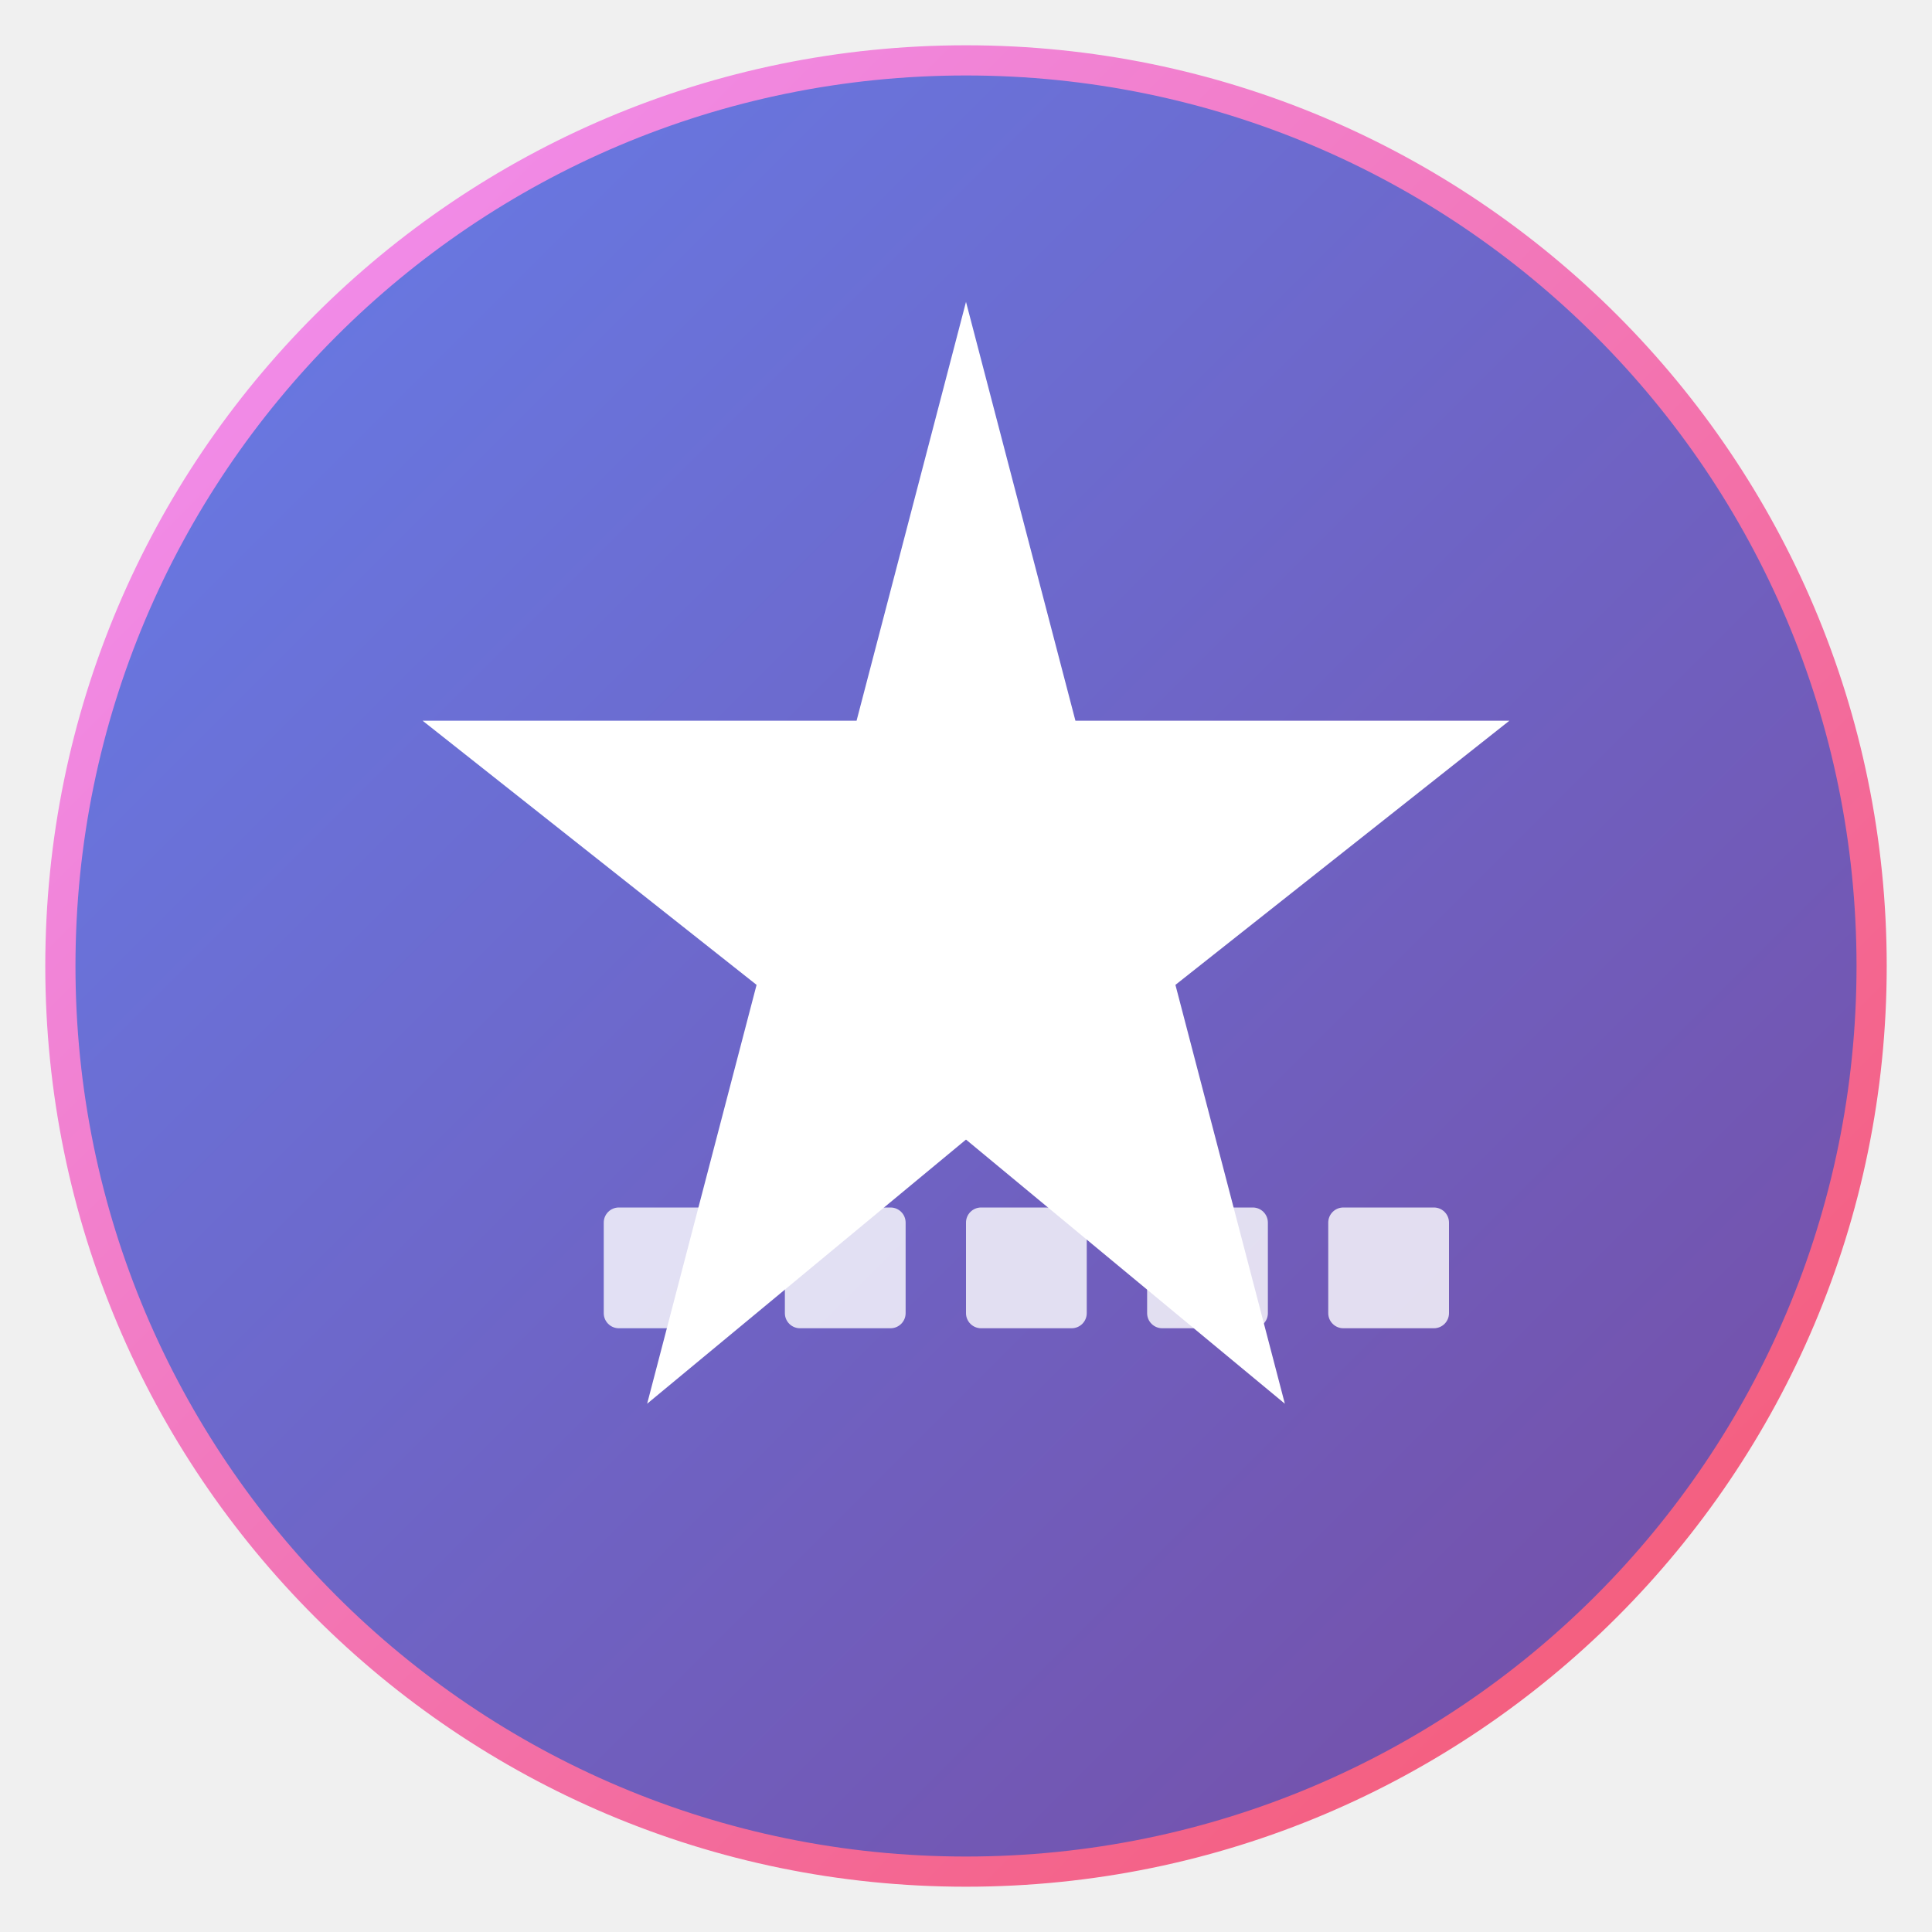
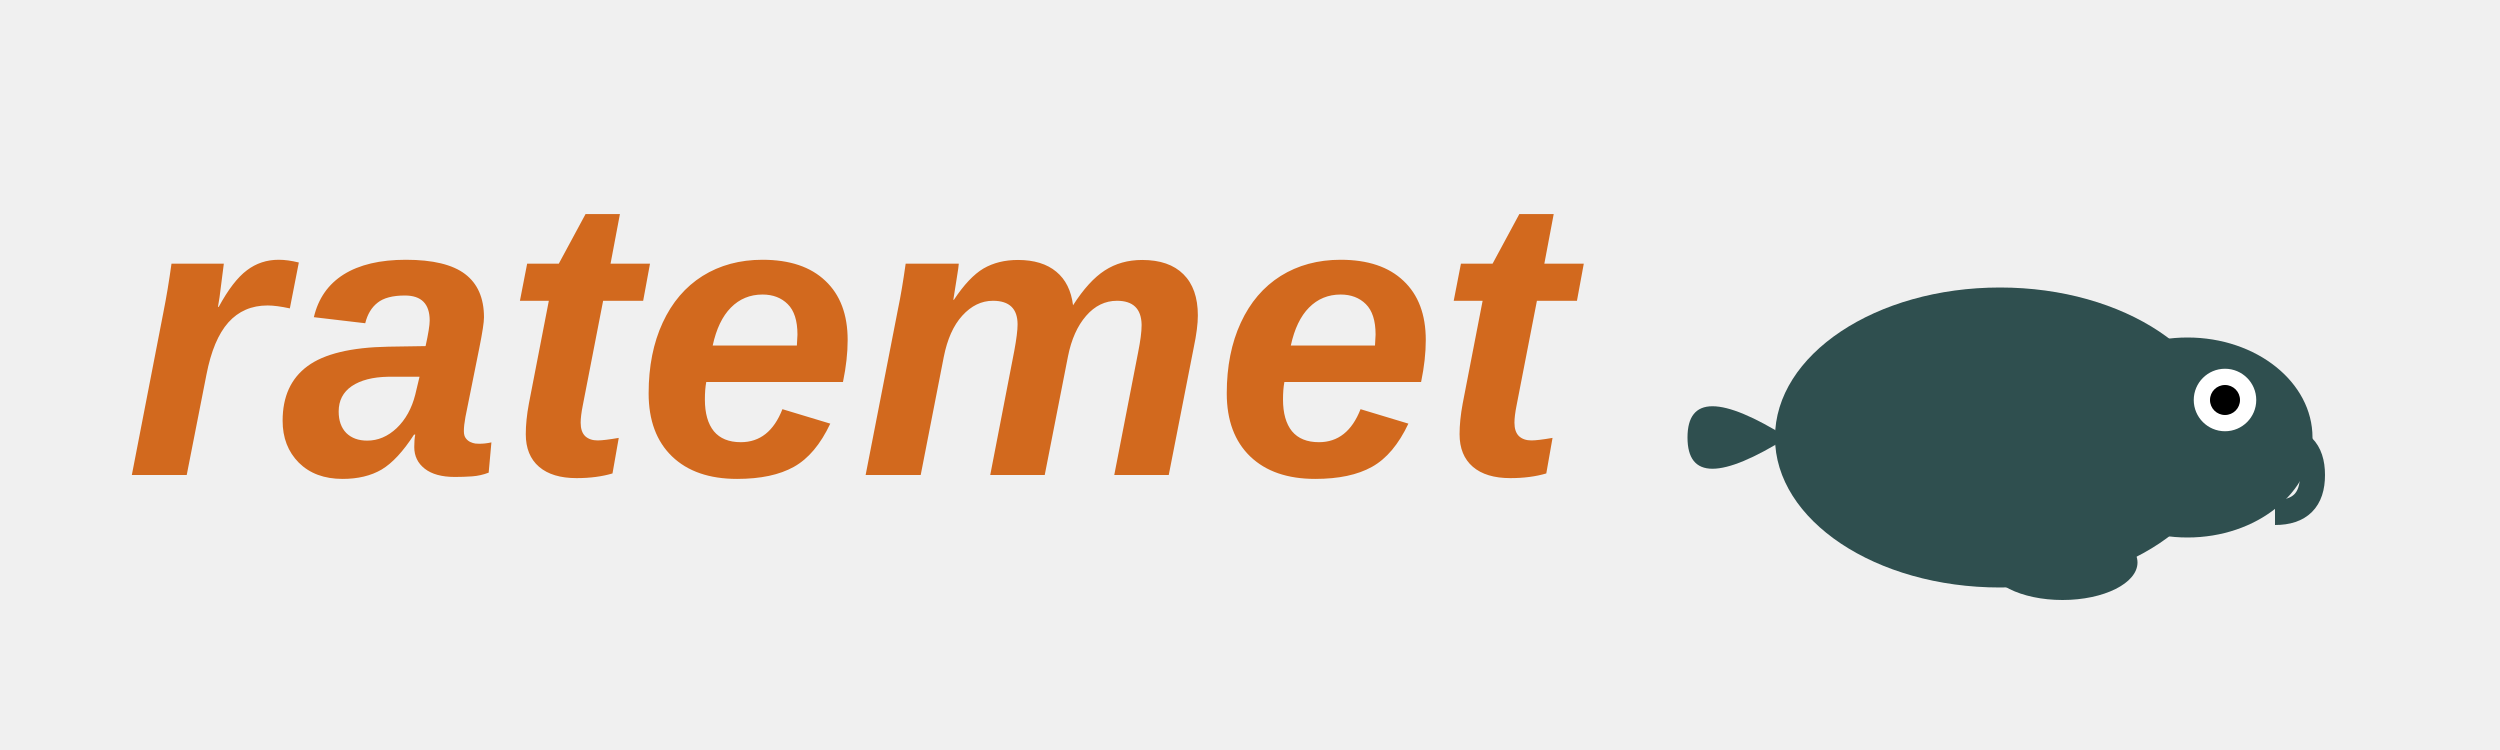
- <svg xmlns="http://www.w3.org/2000/svg" width="256" height="256" viewBox="0 0 256 256" fill="none">
-   <circle cx="128" cy="128" r="120" fill="url(#gradient)" stroke="url(#gradient2)" stroke-width="4" />
-   <path d="M128 40L142.5 95.5L200 95.5L155.75 130.5L170.25 186L128 151L85.75 186L100.25 130.5L56 95.5L113.5 95.5L128 40Z" fill="white" />
-   <rect x="80" y="160" width="16" height="16" rx="2" fill="white" opacity="0.8" />
-   <rect x="104" y="160" width="16" height="16" rx="2" fill="white" opacity="0.8" />
-   <rect x="128" y="160" width="16" height="16" rx="2" fill="white" opacity="0.8" />
-   <rect x="152" y="160" width="16" height="16" rx="2" fill="white" opacity="0.8" />
-   <rect x="176" y="160" width="16" height="16" rx="2" fill="white" opacity="0.8" />
-   <defs>
-     <linearGradient id="gradient" x1="0%" y1="0%" x2="100%" y2="100%">
-       <stop offset="0%" style="stop-color:#667eea;stop-opacity:1" />
-       <stop offset="100%" style="stop-color:#764ba2;stop-opacity:1" />
-     </linearGradient>
-     <linearGradient id="gradient2" x1="0%" y1="0%" x2="100%" y2="100%">
-       <stop offset="0%" style="stop-color:#f093fb;stop-opacity:1" />
-       <stop offset="100%" style="stop-color:#f5576c;stop-opacity:1" />
-     </linearGradient>
-   </defs>
+ <svg xmlns="http://www.w3.org/2000/svg" width="200" height="60" viewBox="0 0 200 60" fill="none">
+   <text x="10" y="38" font-family="Arial, sans-serif" font-size="32" font-weight="bold" font-style="italic" fill="#D2691E">
+     ratemet
+   </text>
+   <g transform="translate(140, 15)">
+     <ellipse cx="20" cy="20" rx="18" ry="12" fill="#2F4F4F" />
+     <ellipse cx="35" cy="20" rx="10" ry="8" fill="#2F4F4F" />
+     <path d="M3 20 Q-5 15 -5 20 Q-5 25 3 20" fill="#2F4F4F" />
+     <circle cx="38" cy="17" r="2.5" fill="white" />
+     <circle cx="38" cy="17" r="1.2" fill="black" />
+     <path d="M42 20 Q45 20 45 23 Q45 26 42 26" stroke="#2F4F4F" stroke-width="2" fill="none" />
+     <ellipse cx="25" cy="30" rx="6" ry="3" fill="#2F4F4F" />
+   </g>
</svg>
